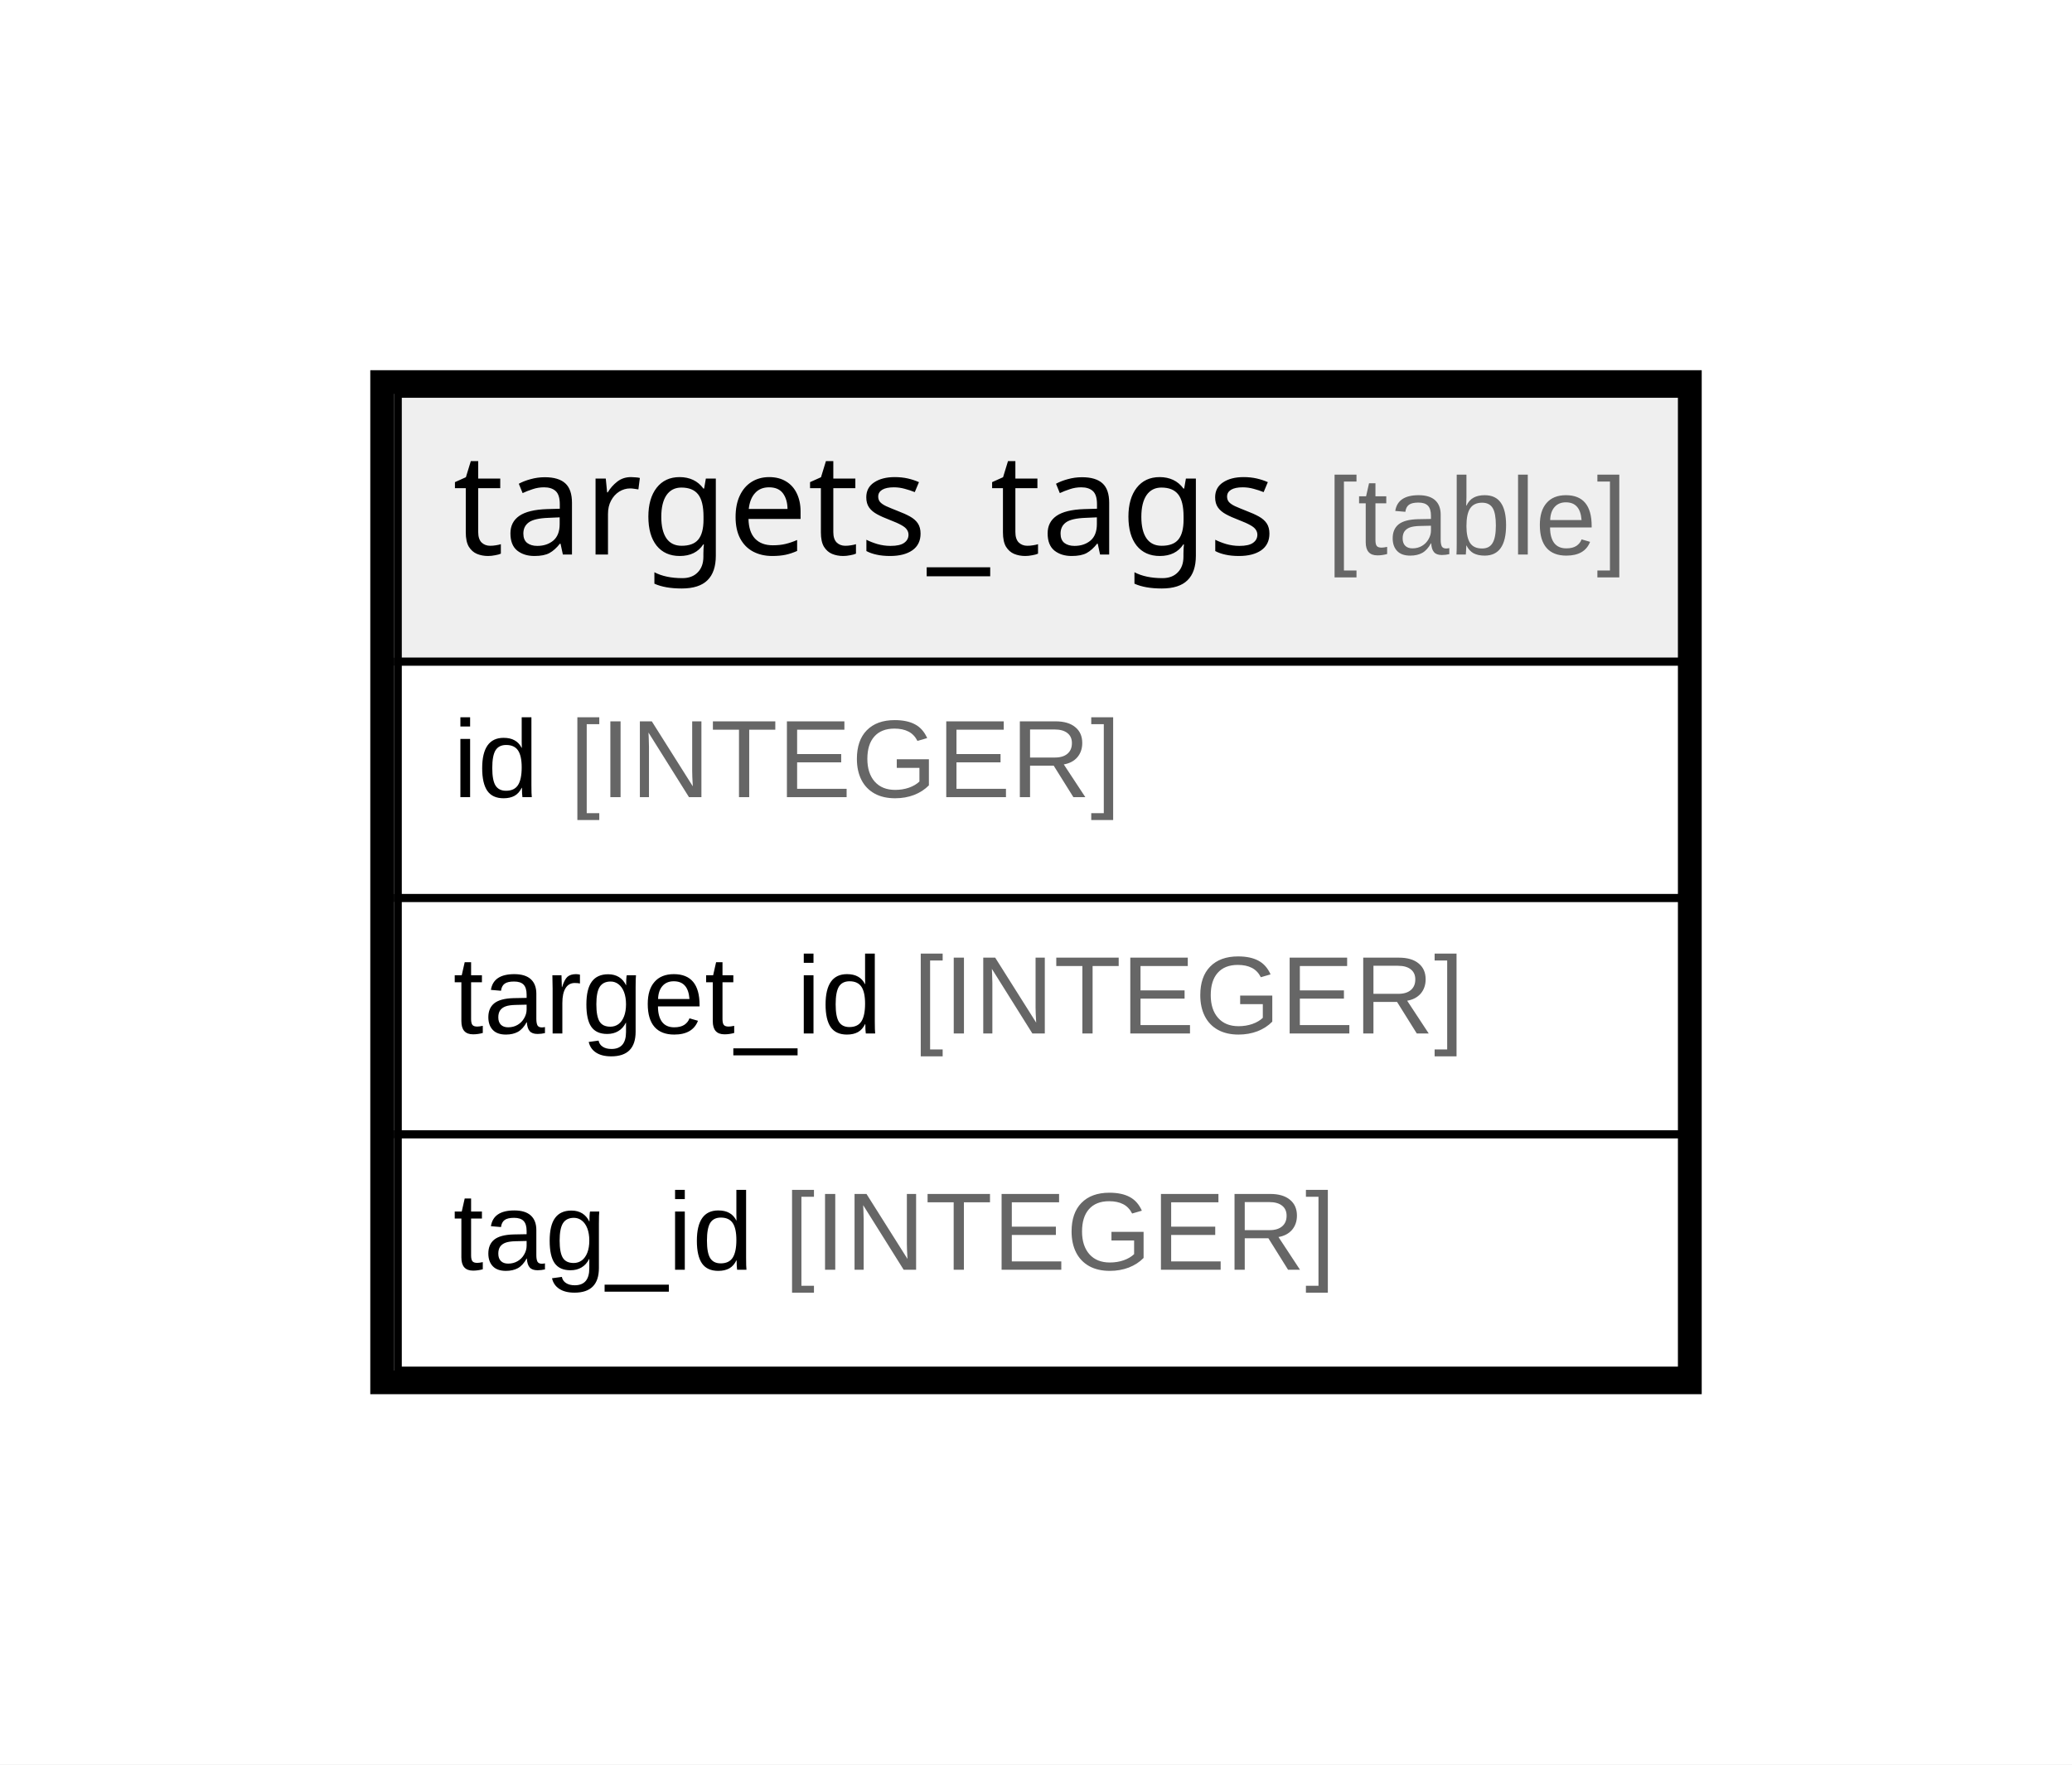
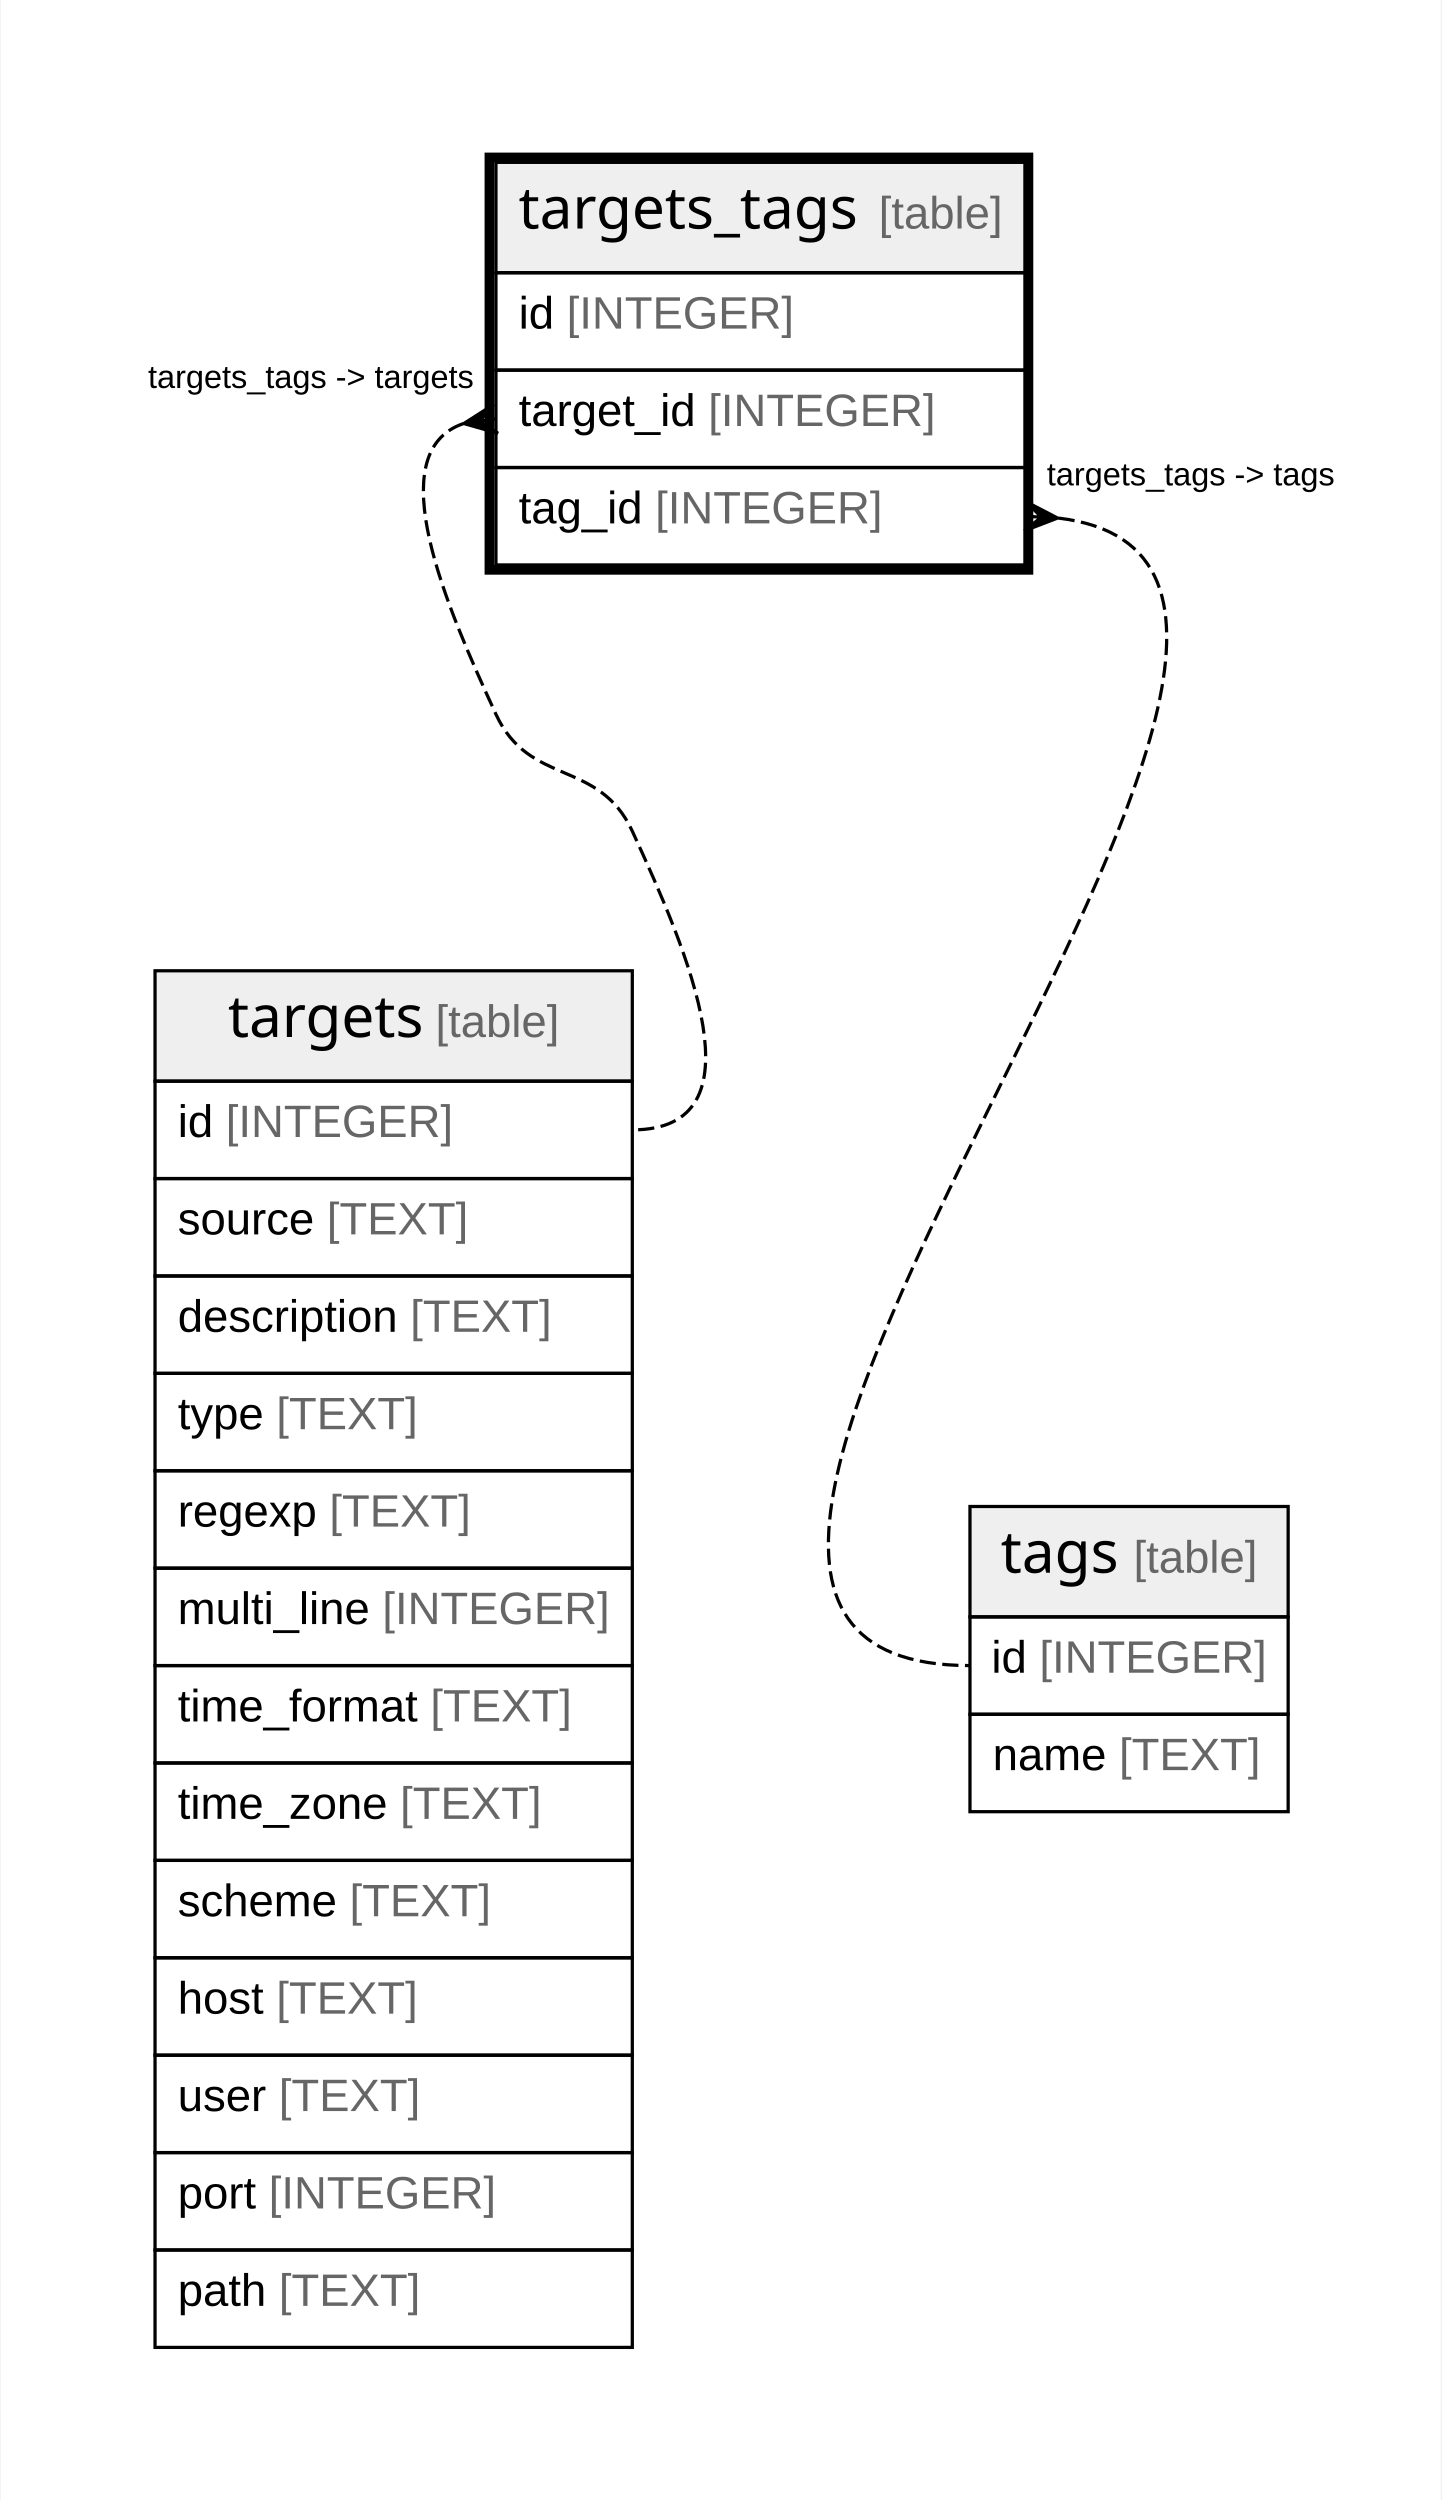
- <svg xmlns="http://www.w3.org/2000/svg" width="263pt" height="224pt" viewBox="0.00 0.00 263.00 224.00">
-   <g id="graph0" class="graph" transform="scale(1 1) rotate(0) translate(4 220)">
-     <polygon fill="#ffffff" stroke="transparent" points="-4,4 -4,-220 259,-220 259,4 -4,4" />
+ <svg xmlns="http://www.w3.org/2000/svg" width="444pt" height="770pt" viewBox="0.00 0.00 443.50 770.00">
+   <g id="graph0" class="graph" transform="scale(1 1) rotate(0) translate(4 766)">
+     <polygon fill="#ffffff" stroke="transparent" points="-4,4 -4,-766 439.5,-766 439.5,4 -4,4" />
    <g id="node1" class="node">
-       <polygon fill="#efefef" stroke="transparent" points="46.5,-136 46.5,-170 209.5,-170 209.5,-136 46.5,-136" />
-       <polygon fill="none" stroke="#000000" points="46.5,-136 46.5,-170 209.5,-170 209.5,-136 46.5,-136" />
-       <text text-anchor="start" x="53.465" y="-149.6" font-family="Arial Bold" font-size="18.00" fill="#000000">targets_tags</text>
-       <text text-anchor="start" x="160.507" y="-149.6" font-family="Arial" font-size="14.00" fill="#000000"> </text>
-       <text text-anchor="start" x="164.397" y="-149.6" font-family="Arial" font-size="14.00" fill="#666666">[table]</text>
-       <polygon fill="none" stroke="#000000" points="46.5,-106 46.5,-136 209.5,-136 209.5,-106 46.5,-106" />
-       <text text-anchor="start" x="53.5" y="-118.8" font-family="Arial" font-size="14.00" fill="#000000">id </text>
-       <text text-anchor="start" x="68.286" y="-118.8" font-family="Arial" font-size="14.00" fill="#666666">[INTEGER]</text>
-       <polygon fill="none" stroke="#000000" points="46.5,-76 46.5,-106 209.5,-106 209.5,-76 46.5,-76" />
-       <text text-anchor="start" x="53.5" y="-88.8" font-family="Arial" font-size="14.00" fill="#000000">target_id </text>
-       <text text-anchor="start" x="111.872" y="-88.8" font-family="Arial" font-size="14.00" fill="#666666">[INTEGER]</text>
-       <polygon fill="none" stroke="#000000" points="46.5,-46 46.5,-76 209.5,-76 209.5,-46 46.5,-46" />
-       <text text-anchor="start" x="53.5" y="-58.8" font-family="Arial" font-size="14.00" fill="#000000">tag_id </text>
-       <text text-anchor="start" x="95.534" y="-58.8" font-family="Arial" font-size="14.00" fill="#666666">[INTEGER]</text>
-       <polygon fill="none" stroke="#000000" stroke-width="3" points="44.5,-44.5 44.5,-171.5 210.5,-171.5 210.5,-44.5 44.5,-44.5" />
+       <polygon fill="#efefef" stroke="transparent" points="148.5,-682 148.5,-716 311.5,-716 311.5,-682 148.5,-682" />
+       <polygon fill="none" stroke="#000000" points="148.5,-682 148.5,-716 311.5,-716 311.5,-682 148.5,-682" />
+       <text text-anchor="start" x="155.465" y="-695.6" font-family="Arial Bold" font-size="18.00" fill="#000000">targets_tags</text>
+       <text text-anchor="start" x="262.507" y="-695.6" font-family="Arial" font-size="14.00" fill="#000000"> </text>
+       <text text-anchor="start" x="266.397" y="-695.6" font-family="Arial" font-size="14.00" fill="#666666">[table]</text>
+       <polygon fill="none" stroke="#000000" points="148.5,-652 148.5,-682 311.5,-682 311.5,-652 148.5,-652" />
+       <text text-anchor="start" x="155.5" y="-664.8" font-family="Arial" font-size="14.00" fill="#000000">id </text>
+       <text text-anchor="start" x="170.286" y="-664.8" font-family="Arial" font-size="14.00" fill="#666666">[INTEGER]</text>
+       <polygon fill="none" stroke="#000000" points="148.5,-622 148.5,-652 311.5,-652 311.5,-622 148.5,-622" />
+       <text text-anchor="start" x="155.5" y="-634.8" font-family="Arial" font-size="14.00" fill="#000000">target_id </text>
+       <text text-anchor="start" x="213.872" y="-634.8" font-family="Arial" font-size="14.00" fill="#666666">[INTEGER]</text>
+       <polygon fill="none" stroke="#000000" points="148.5,-592 148.5,-622 311.5,-622 311.5,-592 148.5,-592" />
+       <text text-anchor="start" x="155.5" y="-604.8" font-family="Arial" font-size="14.00" fill="#000000">tag_id </text>
+       <text text-anchor="start" x="197.534" y="-604.8" font-family="Arial" font-size="14.00" fill="#666666">[INTEGER]</text>
+       <polygon fill="none" stroke="#000000" stroke-width="3" points="146.5,-590.5 146.5,-717.5 312.5,-717.5 312.5,-590.5 146.5,-590.5" />
+     </g>
+     <g id="node2" class="node">
+       <polygon fill="#efefef" stroke="transparent" points="43.5,-433 43.5,-467 190.5,-467 190.5,-433 43.5,-433" />
+       <polygon fill="none" stroke="#000000" points="43.5,-433 43.5,-467 190.5,-467 190.5,-433 43.5,-433" />
+       <text text-anchor="start" x="65.976" y="-446.6" font-family="Arial Bold" font-size="18.00" fill="#000000">targets</text>
+       <text text-anchor="start" x="125.997" y="-446.6" font-family="Arial" font-size="14.00" fill="#000000"> </text>
+       <text text-anchor="start" x="129.886" y="-446.6" font-family="Arial" font-size="14.00" fill="#666666">[table]</text>
+       <polygon fill="none" stroke="#000000" points="43.5,-403 43.5,-433 190.5,-433 190.5,-403 43.5,-403" />
+       <text text-anchor="start" x="50.5" y="-415.8" font-family="Arial" font-size="14.00" fill="#000000">id </text>
+       <text text-anchor="start" x="65.286" y="-415.8" font-family="Arial" font-size="14.00" fill="#666666">[INTEGER]</text>
+       <polygon fill="none" stroke="#000000" points="43.5,-373 43.5,-403 190.5,-403 190.5,-373 43.5,-373" />
+       <text text-anchor="start" x="50.5" y="-385.8" font-family="Arial" font-size="14.00" fill="#000000">source </text>
+       <text text-anchor="start" x="96.41" y="-385.8" font-family="Arial" font-size="14.00" fill="#666666">[TEXT]</text>
+       <polygon fill="none" stroke="#000000" points="43.5,-343 43.5,-373 190.5,-373 190.5,-343 43.5,-343" />
+       <text text-anchor="start" x="50.5" y="-355.8" font-family="Arial" font-size="14.00" fill="#000000">description </text>
+       <text text-anchor="start" x="122.093" y="-355.8" font-family="Arial" font-size="14.00" fill="#666666">[TEXT]</text>
+       <polygon fill="none" stroke="#000000" points="43.5,-313 43.5,-343 190.5,-343 190.5,-313 43.5,-313" />
+       <text text-anchor="start" x="50.5" y="-325.8" font-family="Arial" font-size="14.00" fill="#000000">type </text>
+       <text text-anchor="start" x="80.852" y="-325.8" font-family="Arial" font-size="14.00" fill="#666666">[TEXT]</text>
+       <polygon fill="none" stroke="#000000" points="43.5,-283 43.5,-313 190.5,-313 190.5,-283 43.5,-283" />
+       <text text-anchor="start" x="50.5" y="-295.8" font-family="Arial" font-size="14.00" fill="#000000">regexp </text>
+       <text text-anchor="start" x="97.196" y="-295.8" font-family="Arial" font-size="14.00" fill="#666666">[TEXT]</text>
+       <polygon fill="none" stroke="#000000" points="43.5,-253 43.5,-283 190.5,-283 190.5,-253 43.5,-253" />
+       <text text-anchor="start" x="50.483" y="-265.8" font-family="Arial" font-size="14.00" fill="#000000">multi_line </text>
+       <text text-anchor="start" x="113.51" y="-265.8" font-family="Arial" font-size="14.00" fill="#666666">[INTEGER]</text>
+       <polygon fill="none" stroke="#000000" points="43.5,-223 43.5,-253 190.5,-253 190.5,-223 43.5,-223" />
+       <text text-anchor="start" x="50.5" y="-235.8" font-family="Arial" font-size="14.00" fill="#000000">time_format </text>
+       <text text-anchor="start" x="128.3" y="-235.8" font-family="Arial" font-size="14.00" fill="#666666">[TEXT]</text>
+       <polygon fill="none" stroke="#000000" points="43.5,-193 43.5,-223 190.5,-223 190.5,-193 43.5,-193" />
+       <text text-anchor="start" x="50.5" y="-205.8" font-family="Arial" font-size="14.00" fill="#000000">time_zone </text>
+       <text text-anchor="start" x="118.982" y="-205.8" font-family="Arial" font-size="14.00" fill="#666666">[TEXT]</text>
+       <polygon fill="none" stroke="#000000" points="43.5,-163 43.5,-193 190.5,-193 190.5,-163 43.5,-163" />
+       <text text-anchor="start" x="50.5" y="-175.8" font-family="Arial" font-size="14.00" fill="#000000">scheme </text>
+       <text text-anchor="start" x="103.41" y="-175.8" font-family="Arial" font-size="14.00" fill="#666666">[TEXT]</text>
+       <polygon fill="none" stroke="#000000" points="43.5,-133 43.5,-163 190.5,-163 190.5,-133 43.5,-133" />
+       <text text-anchor="start" x="50.5" y="-145.8" font-family="Arial" font-size="14.00" fill="#000000">host </text>
+       <text text-anchor="start" x="80.852" y="-145.8" font-family="Arial" font-size="14.00" fill="#666666">[TEXT]</text>
+       <polygon fill="none" stroke="#000000" points="43.5,-103 43.5,-133 190.5,-133 190.5,-103 43.5,-103" />
+       <text text-anchor="start" x="50.5" y="-115.8" font-family="Arial" font-size="14.00" fill="#000000">user </text>
+       <text text-anchor="start" x="81.624" y="-115.8" font-family="Arial" font-size="14.00" fill="#666666">[TEXT]</text>
+       <polygon fill="none" stroke="#000000" points="43.5,-73 43.5,-103 190.5,-103 190.5,-73 43.5,-73" />
+       <text text-anchor="start" x="50.5" y="-85.8" font-family="Arial" font-size="14.00" fill="#000000">port </text>
+       <text text-anchor="start" x="78.514" y="-85.8" font-family="Arial" font-size="14.00" fill="#666666">[INTEGER]</text>
+       <polygon fill="none" stroke="#000000" points="43.5,-43 43.5,-73 190.5,-73 190.5,-43 43.5,-43" />
+       <text text-anchor="start" x="50.5" y="-55.8" font-family="Arial" font-size="14.00" fill="#000000">path </text>
+       <text text-anchor="start" x="81.638" y="-55.8" font-family="Arial" font-size="14.00" fill="#666666">[TEXT]</text>
+     </g>
+     <g id="edge1" class="edge">
+       <path fill="none" stroke="#000000" stroke-dasharray="5,2" d="M138.416,-635.515C112.591,-626.57 133.25,-579.156 148.5,-546 158.773,-523.664 180.227,-532.336 190.5,-510 207.586,-472.852 231.389,-418 190.5,-418" />
+       <polygon fill="#000000" stroke="#000000" points="138.607,-635.543 147.844,-641.452 143.553,-636.271 148.5,-637 148.5,-637 148.5,-637 143.553,-636.271 149.156,-632.548 138.607,-635.543 138.607,-635.543" />
+       <text text-anchor="start" x="41.334" y="-646.5" font-family="Arial" font-size="10.00" fill="#000000">targets_tags -&gt; targets</text>
+     </g>
+     <g id="node3" class="node">
+       <polygon fill="#efefef" stroke="transparent" points="294.5,-268 294.5,-302 392.5,-302 392.5,-268 294.5,-268" />
+       <polygon fill="none" stroke="#000000" points="294.5,-268 294.5,-302 392.5,-302 392.5,-268 294.5,-268" />
+       <text text-anchor="start" x="303.981" y="-281.6" font-family="Arial Bold" font-size="18.00" fill="#000000">tags</text>
+       <text text-anchor="start" x="340.992" y="-281.6" font-family="Arial" font-size="14.00" fill="#000000"> </text>
+       <text text-anchor="start" x="344.881" y="-281.6" font-family="Arial" font-size="14.00" fill="#666666">[table]</text>
+       <polygon fill="none" stroke="#000000" points="294.5,-238 294.5,-268 392.5,-268 392.5,-238 294.5,-238" />
+       <text text-anchor="start" x="301.103" y="-250.8" font-family="Arial" font-size="14.00" fill="#000000">id </text>
+       <text text-anchor="start" x="315.89" y="-250.8" font-family="Arial" font-size="14.00" fill="#666666">[INTEGER]</text>
+       <polygon fill="none" stroke="#000000" points="294.5,-208 294.5,-238 392.5,-238 392.5,-208 294.5,-208" />
+       <text text-anchor="start" x="301.5" y="-220.8" font-family="Arial" font-size="14.00" fill="#000000">name </text>
+       <text text-anchor="start" x="340.41" y="-220.8" font-family="Arial" font-size="14.00" fill="#666666">[TEXT]</text>
+     </g>
+     <g id="edge2" class="edge">
+       <path fill="none" stroke="#000000" stroke-dasharray="5,2" d="M321.781,-606.426C453.72,-590.601 140.677,-253 294.5,-253" />
+       <polygon fill="#000000" stroke="#000000" points="321.484,-606.442 311.249,-602.507 316.492,-606.721 311.5,-607 311.5,-607 311.5,-607 316.492,-606.721 311.751,-611.493 321.484,-606.442 321.484,-606.442" />
+       <text text-anchor="start" x="318.169" y="-616.5" font-family="Arial" font-size="10.00" fill="#000000">targets_tags -&gt; tags</text>
    </g>
  </g>
</svg>
